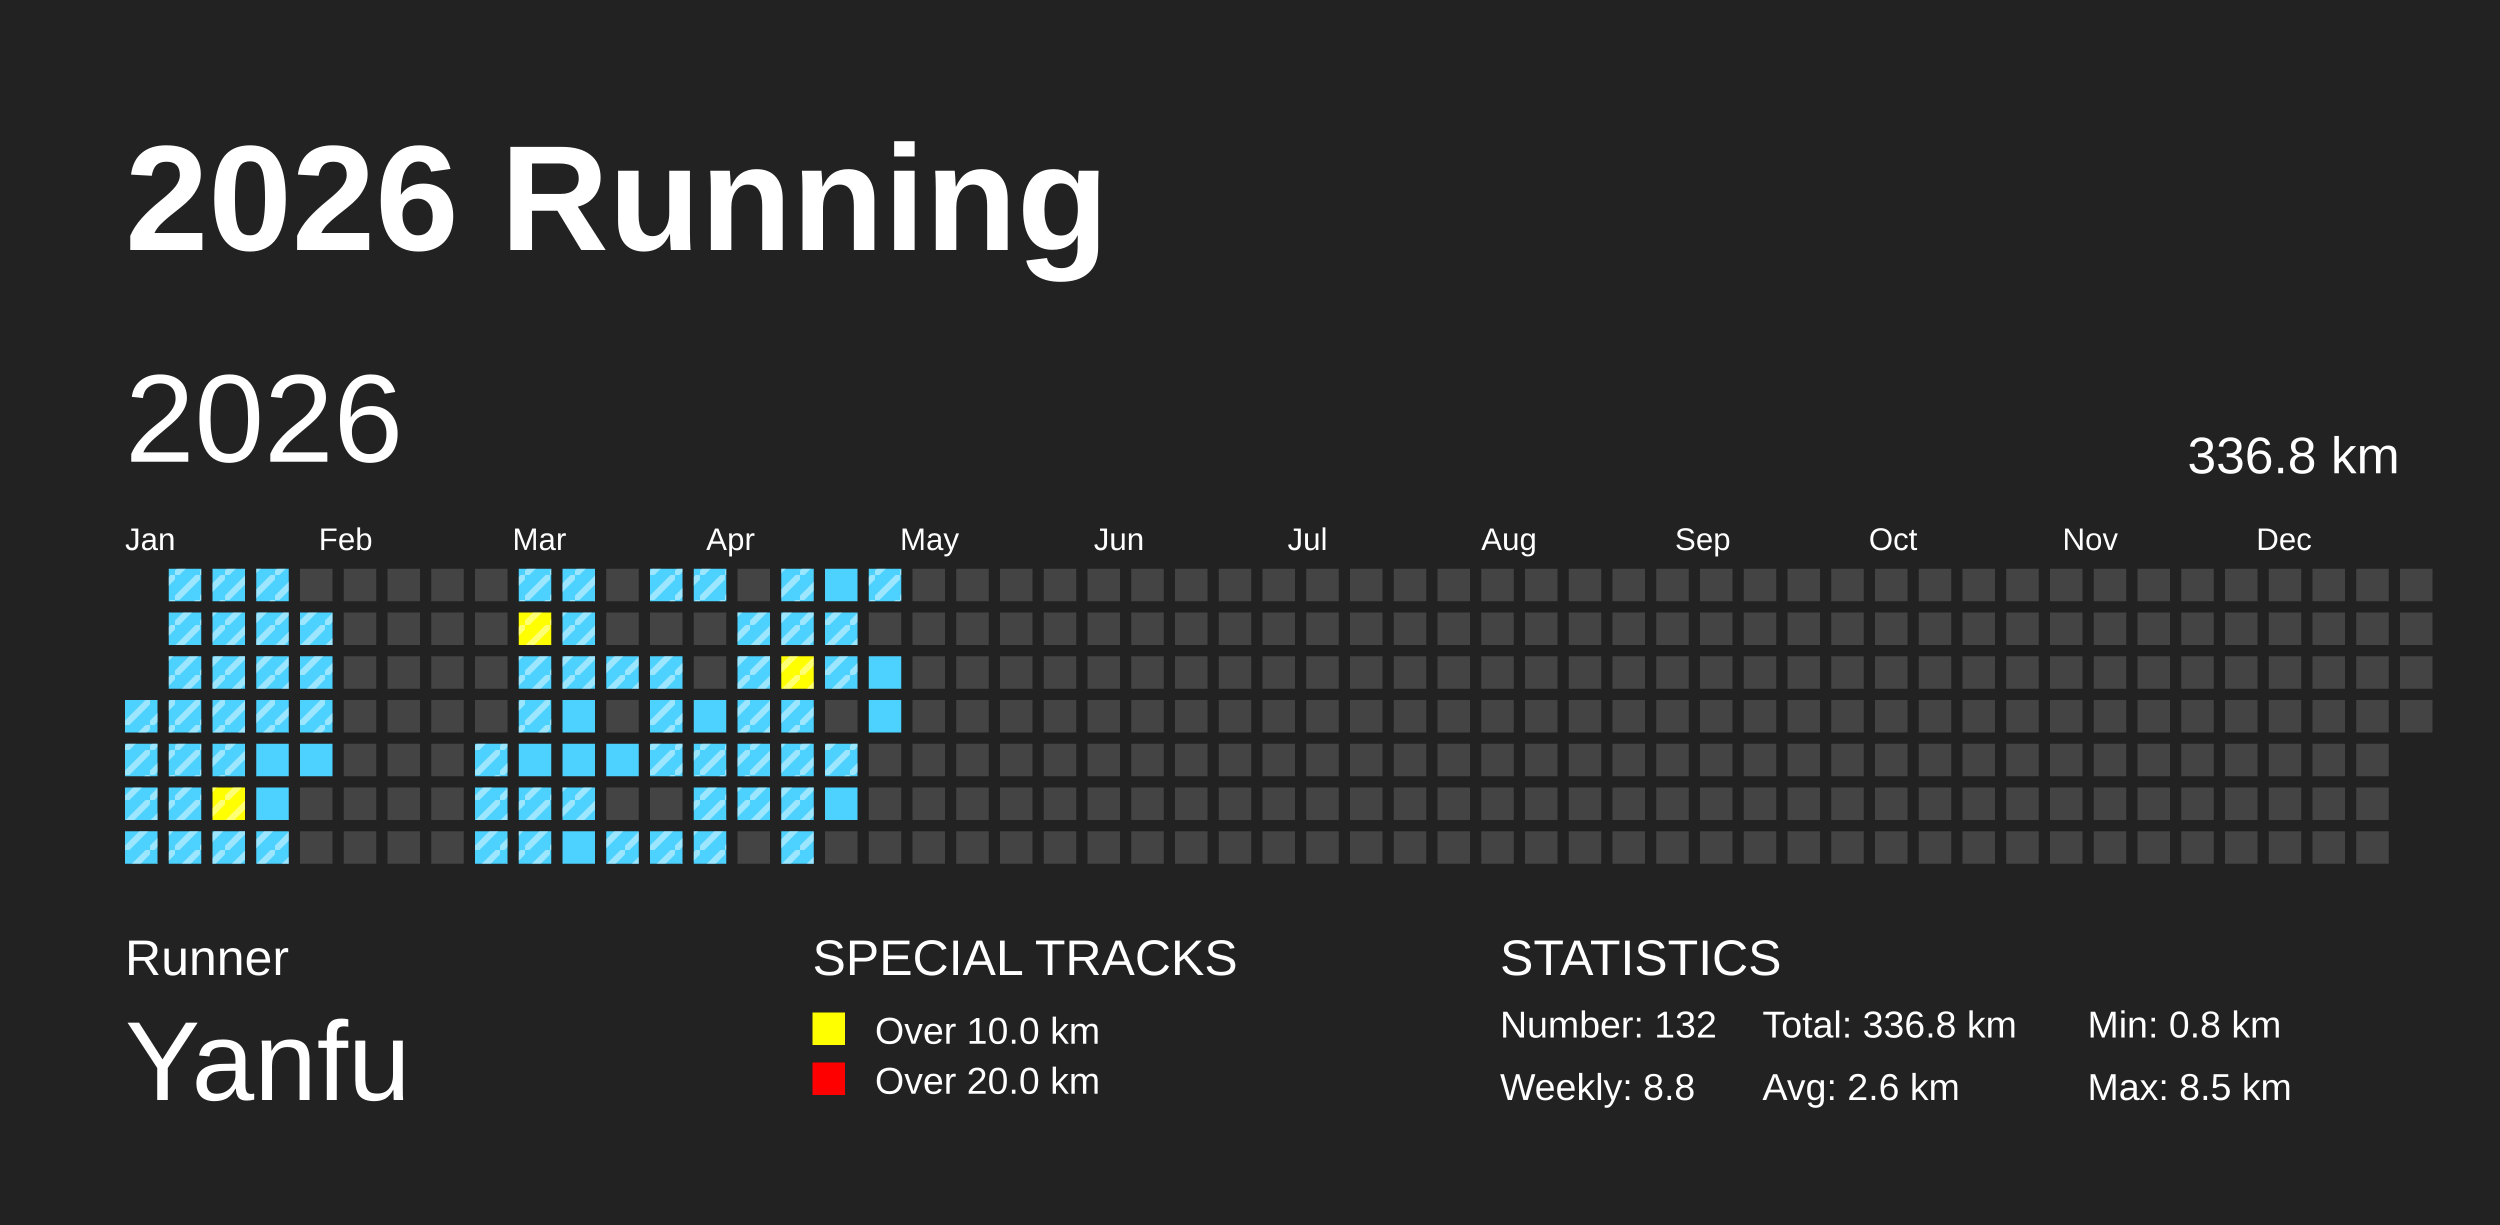
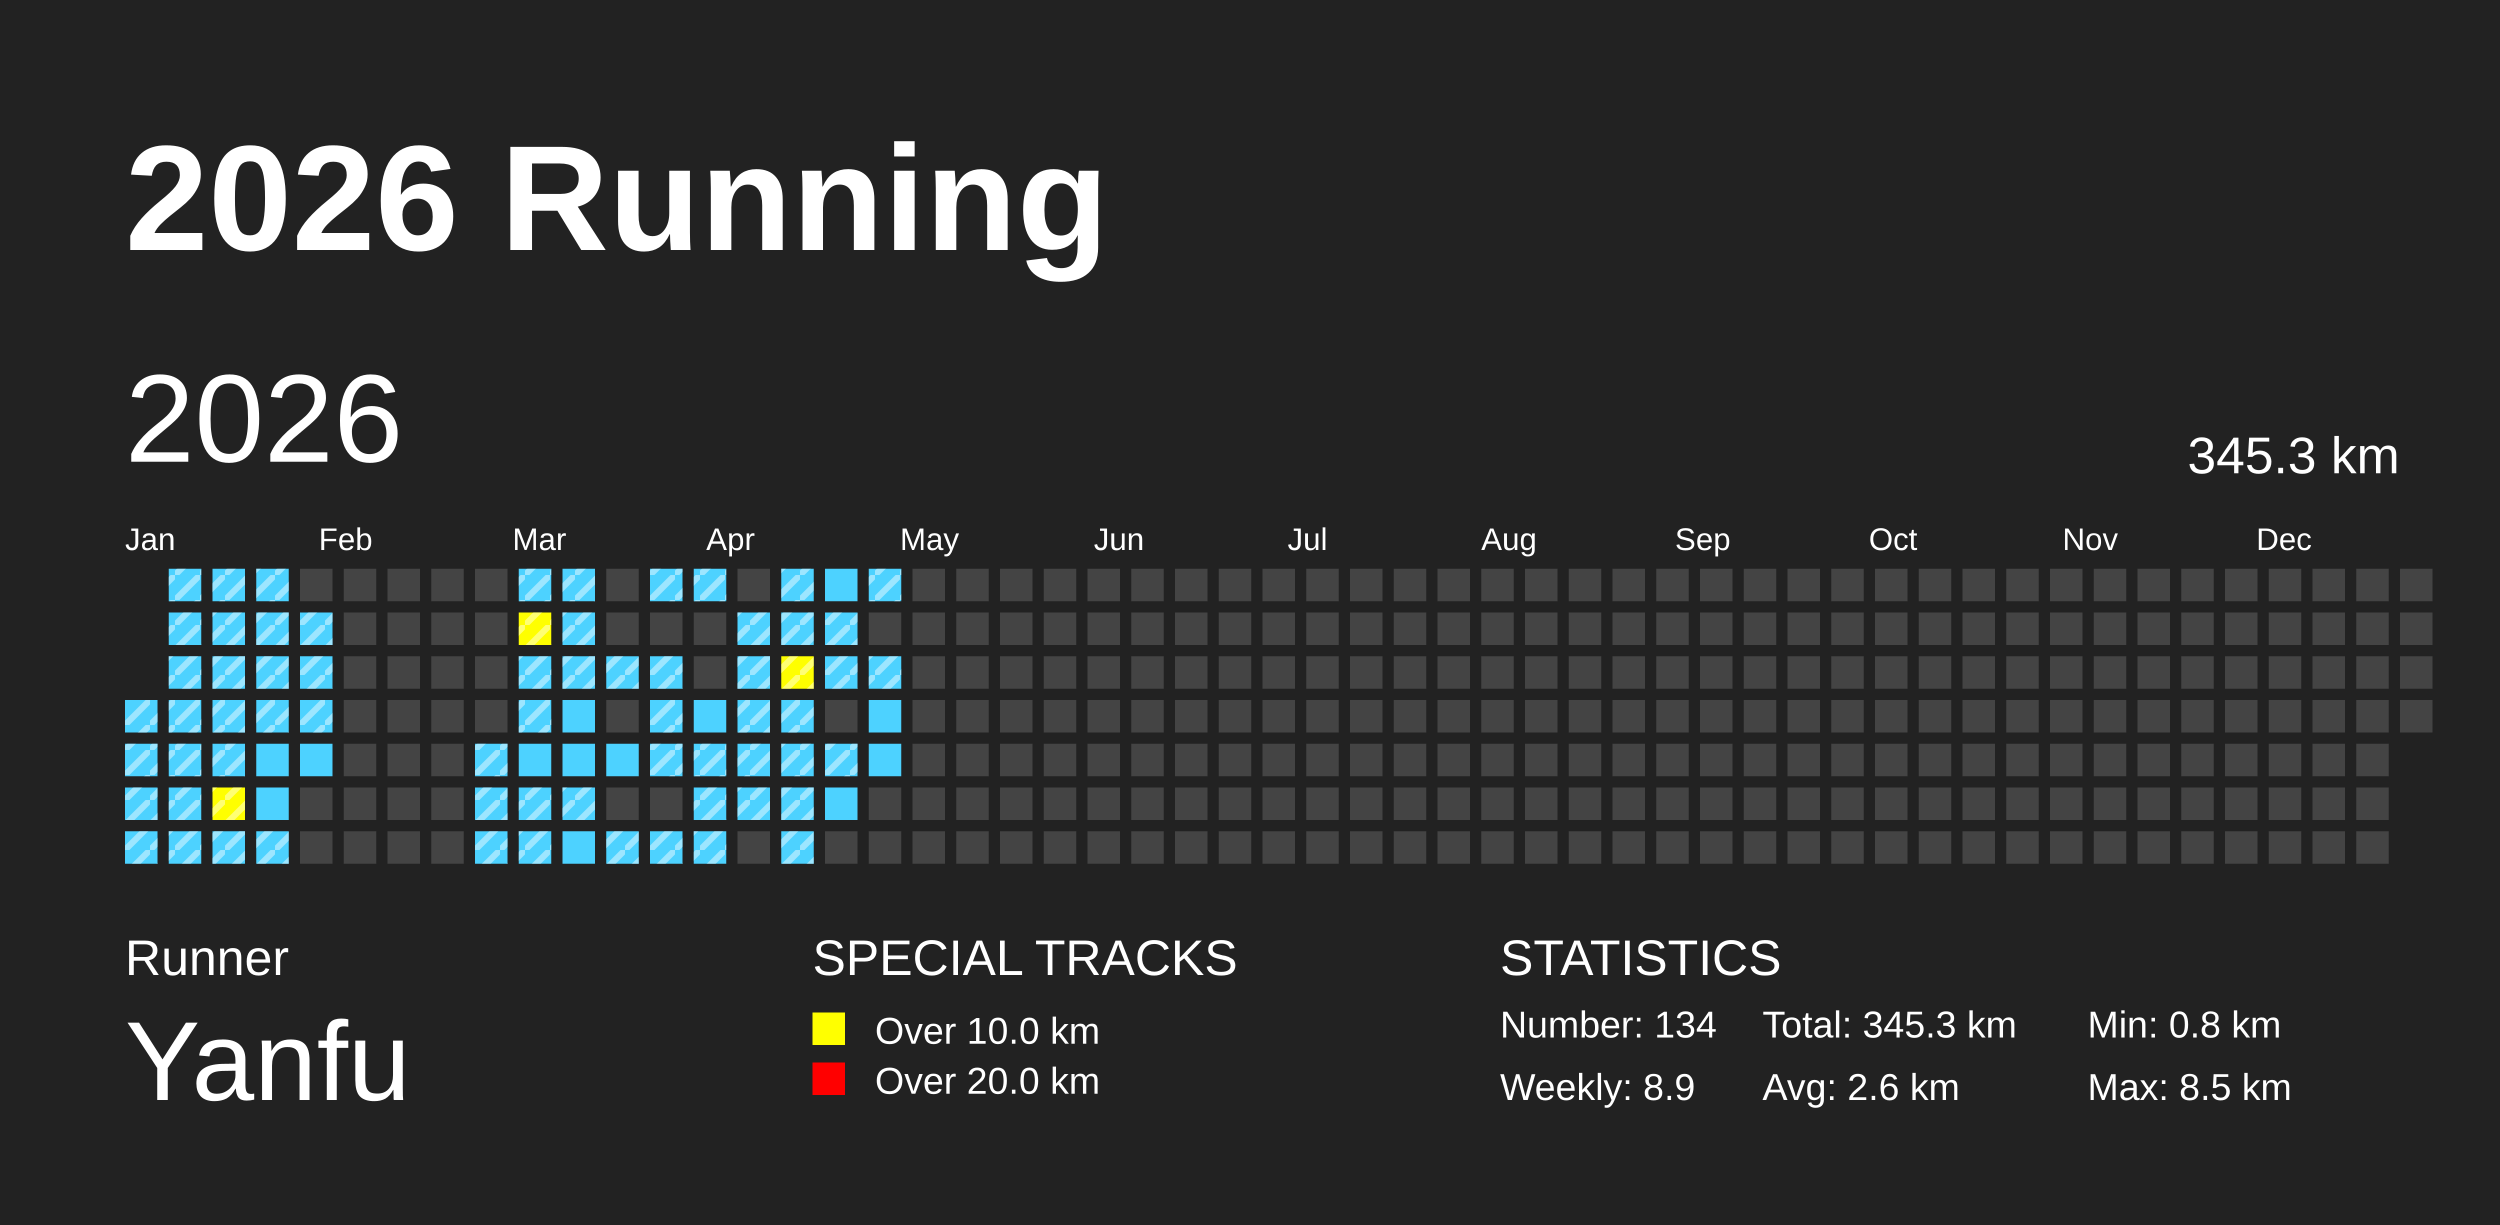
<svg xmlns="http://www.w3.org/2000/svg" baseProfile="full" height="98mm" version="1.1" viewBox="0,0,200,98" width="200mm">
  <defs>
    <pattern height="2" id="indoor-stripe" patternUnits="userSpaceOnUse" width="2">
      <line stroke="white" stroke-opacity="0.45" stroke-width="0.5" x1="0" x2="2" y1="2" y2="0" />
    </pattern>
  </defs>
  <rect fill="#222222" height="98" width="200" x="0" y="0" />
  <text fill="#FFFFFF" style="font-size:12px; font-family:Arial; font-weight:bold;" x="10" y="20">2026 Running</text>
  <text fill="#FFFFFF" style="font-size:4px; font-family:Arial" x="10" y="78">Runner</text>
  <text fill="#FFFFFF" style="font-size:9px; font-family:Arial" x="10" y="88">Yanfu</text>
  <text fill="#FFFFFF" style="font-size:4px; font-family:Arial" x="65" y="78">SPECIAL TRACKS</text>
  <rect fill="yellow" height="2.6" width="2.6" x="65" y="81" />
  <text fill="#FFFFFF" style="font-size:3px; font-family:Arial" x="70" y="83.5">Over 10.0 km</text>
  <rect fill="red" height="2.6" width="2.6" x="65" y="85" />
  <text fill="#FFFFFF" style="font-size:3px; font-family:Arial" x="70" y="87.5">Over 20.0 km</text>
  <text fill="#FFFFFF" style="font-size:4px; font-family:Arial" x="120" y="78">STATISTICS</text>
-   <text fill="#FFFFFF" style="font-size:3px; font-family:Arial" x="120" y="83">Number: 132</text>
-   <text fill="#FFFFFF" style="font-size:3px; font-family:Arial" x="120" y="88">Weekly: 8.8</text>
-   <text fill="#FFFFFF" style="font-size:3px; font-family:Arial" x="141" y="83">Total: 336.8 km</text>
+   <text fill="#FFFFFF" style="font-size:3px; font-family:Arial" x="120" y="83">Number: 134</text>
+   <text fill="#FFFFFF" style="font-size:3px; font-family:Arial" x="120" y="88">Weekly: 8.9</text>
+   <text fill="#FFFFFF" style="font-size:3px; font-family:Arial" x="141" y="83">Total: 345.3 km</text>
  <text fill="#FFFFFF" style="font-size:3px; font-family:Arial" x="141" y="88">Avg: 2.6 km</text>
  <text fill="#FFFFFF" style="font-size:3px; font-family:Arial" x="167" y="83">Min: 0.8 km</text>
  <text fill="#FFFFFF" style="font-size:3px; font-family:Arial" x="167" y="88">Max: 8.5 km</text>
  <text dominant-baseline="hanging" fill="#FFFFFF" style="font-size:10.0px; font-family:Arial;" x="10" y="30">2026</text>
-   <text dominant-baseline="hanging" fill="#FFFFFF" style="font-size:4.125px; font-family:Arial;" x="175" y="35">336.8 km</text>
+   <text dominant-baseline="hanging" fill="#FFFFFF" style="font-size:4.125px; font-family:Arial;" x="175" y="35">345.3 km</text>
  <text fill="#FFFFFF" style="font-size:2.5px; font-family:Arial" x="10.0" y="44">Jan</text>
  <text fill="#FFFFFF" style="font-size:2.5px; font-family:Arial" x="25.5" y="44">Feb</text>
  <text fill="#FFFFFF" style="font-size:2.5px; font-family:Arial" x="41.0" y="44">Mar</text>
  <text fill="#FFFFFF" style="font-size:2.5px; font-family:Arial" x="56.5" y="44">Apr</text>
  <text fill="#FFFFFF" style="font-size:2.5px; font-family:Arial" x="72.0" y="44">May</text>
  <text fill="#FFFFFF" style="font-size:2.5px; font-family:Arial" x="87.5" y="44">Jun</text>
  <text fill="#FFFFFF" style="font-size:2.5px; font-family:Arial" x="103.0" y="44">Jul</text>
  <text fill="#FFFFFF" style="font-size:2.5px; font-family:Arial" x="118.5" y="44">Aug</text>
  <text fill="#FFFFFF" style="font-size:2.5px; font-family:Arial" x="134.0" y="44">Sep</text>
  <text fill="#FFFFFF" style="font-size:2.5px; font-family:Arial" x="149.5" y="44">Oct</text>
  <text fill="#FFFFFF" style="font-size:2.5px; font-family:Arial" x="165.0" y="44">Nov</text>
  <text fill="#FFFFFF" style="font-size:2.5px; font-family:Arial" x="180.5" y="44">Dec</text>
  <rect fill="#4DD2FF" height="2.6" width="2.6" x="10.0" y="56.0" />
  <rect fill="url(#indoor-stripe)" height="2.6" width="2.6" x="10.0" y="56.0" />
  <rect fill="#4DD2FF" height="2.6" width="2.6" x="10.0" y="59.5" />
  <rect fill="url(#indoor-stripe)" height="2.6" width="2.6" x="10.0" y="59.5" />
  <rect fill="#4DD2FF" height="2.6" width="2.6" x="10.0" y="63.0" />
  <rect fill="url(#indoor-stripe)" height="2.6" width="2.6" x="10.0" y="63.0" />
  <rect fill="#4DD2FF" height="2.6" width="2.6" x="10.0" y="66.5" />
  <rect fill="url(#indoor-stripe)" height="2.6" width="2.6" x="10.0" y="66.5" />
  <rect fill="#4DD2FF" height="2.6" width="2.6" x="13.5" y="45.5" />
  <rect fill="url(#indoor-stripe)" height="2.6" width="2.6" x="13.5" y="45.5" />
  <rect fill="#4DD2FF" height="2.6" width="2.6" x="13.5" y="49.0" />
  <rect fill="url(#indoor-stripe)" height="2.6" width="2.6" x="13.5" y="49.0" />
  <rect fill="#4DD2FF" height="2.6" width="2.6" x="13.5" y="52.5" />
  <rect fill="url(#indoor-stripe)" height="2.6" width="2.6" x="13.5" y="52.5" />
  <rect fill="#4DD2FF" height="2.6" width="2.6" x="13.5" y="56.0" />
  <rect fill="url(#indoor-stripe)" height="2.6" width="2.6" x="13.5" y="56.0" />
  <rect fill="#4DD2FF" height="2.6" width="2.6" x="13.5" y="59.5" />
  <rect fill="url(#indoor-stripe)" height="2.6" width="2.6" x="13.5" y="59.5" />
  <rect fill="#4DD2FF" height="2.6" width="2.6" x="13.5" y="63.0" />
  <rect fill="url(#indoor-stripe)" height="2.6" width="2.6" x="13.5" y="63.0" />
  <rect fill="#4DD2FF" height="2.6" width="2.6" x="13.5" y="66.5" />
  <rect fill="url(#indoor-stripe)" height="2.6" width="2.6" x="13.5" y="66.5" />
  <rect fill="#4DD2FF" height="2.6" width="2.6" x="17.0" y="45.5" />
  <rect fill="url(#indoor-stripe)" height="2.6" width="2.6" x="17.0" y="45.5" />
  <rect fill="#4DD2FF" height="2.6" width="2.6" x="17.0" y="49.0" />
  <rect fill="url(#indoor-stripe)" height="2.6" width="2.6" x="17.0" y="49.0" />
  <rect fill="#4DD2FF" height="2.6" width="2.6" x="17.0" y="52.5" />
  <rect fill="url(#indoor-stripe)" height="2.6" width="2.6" x="17.0" y="52.5" />
  <rect fill="#4DD2FF" height="2.6" width="2.6" x="17.0" y="56.0" />
  <rect fill="url(#indoor-stripe)" height="2.6" width="2.6" x="17.0" y="56.0" />
  <rect fill="#4DD2FF" height="2.6" width="2.6" x="17.0" y="59.5" />
  <rect fill="url(#indoor-stripe)" height="2.6" width="2.6" x="17.0" y="59.5" />
  <rect fill="yellow" height="2.6" width="2.6" x="17.0" y="63.0" />
  <rect fill="url(#indoor-stripe)" height="2.6" width="2.6" x="17.0" y="63.0" />
  <rect fill="#4DD2FF" height="2.6" width="2.6" x="17.0" y="66.5" />
  <rect fill="url(#indoor-stripe)" height="2.6" width="2.6" x="17.0" y="66.5" />
  <rect fill="#4DD2FF" height="2.6" width="2.6" x="20.5" y="45.5" />
  <rect fill="url(#indoor-stripe)" height="2.6" width="2.6" x="20.5" y="45.5" />
  <rect fill="#4DD2FF" height="2.6" width="2.6" x="20.5" y="49.0" />
  <rect fill="url(#indoor-stripe)" height="2.6" width="2.6" x="20.5" y="49.0" />
  <rect fill="#4DD2FF" height="2.6" width="2.6" x="20.5" y="52.5" />
  <rect fill="url(#indoor-stripe)" height="2.6" width="2.6" x="20.5" y="52.5" />
  <rect fill="#4DD2FF" height="2.6" width="2.6" x="20.5" y="56.0" />
  <rect fill="url(#indoor-stripe)" height="2.6" width="2.6" x="20.5" y="56.0" />
  <rect fill="#4DD2FF" height="2.6" width="2.6" x="20.5" y="59.5" />
  <rect fill="#4DD2FF" height="2.6" width="2.6" x="20.5" y="63.0" />
  <rect fill="#4DD2FF" height="2.6" width="2.6" x="20.5" y="66.5" />
  <rect fill="url(#indoor-stripe)" height="2.6" width="2.6" x="20.5" y="66.5" />
  <rect fill="#444444" height="2.6" width="2.6" x="24.0" y="45.5" />
  <rect fill="#4DD2FF" height="2.6" width="2.6" x="24.0" y="49.0" />
  <rect fill="url(#indoor-stripe)" height="2.6" width="2.6" x="24.0" y="49.0" />
  <rect fill="#4DD2FF" height="2.6" width="2.6" x="24.0" y="52.5" />
  <rect fill="url(#indoor-stripe)" height="2.6" width="2.6" x="24.0" y="52.5" />
  <rect fill="#4DD2FF" height="2.6" width="2.6" x="24.0" y="56.0" />
  <rect fill="url(#indoor-stripe)" height="2.6" width="2.6" x="24.0" y="56.0" />
  <rect fill="#4DD2FF" height="2.6" width="2.6" x="24.0" y="59.5" />
  <rect fill="#444444" height="2.6" width="2.6" x="24.0" y="63.0" />
  <rect fill="#444444" height="2.6" width="2.6" x="24.0" y="66.5" />
  <rect fill="#444444" height="2.6" width="2.6" x="27.5" y="45.5" />
  <rect fill="#444444" height="2.6" width="2.6" x="27.5" y="49.0" />
  <rect fill="#444444" height="2.6" width="2.6" x="27.5" y="52.5" />
  <rect fill="#444444" height="2.6" width="2.6" x="27.5" y="56.0" />
  <rect fill="#444444" height="2.6" width="2.6" x="27.5" y="59.5" />
  <rect fill="#444444" height="2.6" width="2.6" x="27.5" y="63.0" />
  <rect fill="#444444" height="2.6" width="2.6" x="27.5" y="66.5" />
  <rect fill="#444444" height="2.6" width="2.6" x="31.0" y="45.5" />
  <rect fill="#444444" height="2.6" width="2.6" x="31.0" y="49.0" />
  <rect fill="#444444" height="2.6" width="2.6" x="31.0" y="52.5" />
  <rect fill="#444444" height="2.6" width="2.6" x="31.0" y="56.0" />
  <rect fill="#444444" height="2.6" width="2.6" x="31.0" y="59.5" />
  <rect fill="#444444" height="2.6" width="2.6" x="31.0" y="63.0" />
  <rect fill="#444444" height="2.6" width="2.6" x="31.0" y="66.5" />
  <rect fill="#444444" height="2.6" width="2.6" x="34.5" y="45.5" />
  <rect fill="#444444" height="2.6" width="2.6" x="34.5" y="49.0" />
  <rect fill="#444444" height="2.6" width="2.6" x="34.5" y="52.5" />
  <rect fill="#444444" height="2.6" width="2.6" x="34.5" y="56.0" />
  <rect fill="#444444" height="2.6" width="2.6" x="34.5" y="59.5" />
  <rect fill="#444444" height="2.6" width="2.6" x="34.5" y="63.0" />
  <rect fill="#444444" height="2.6" width="2.6" x="34.5" y="66.5" />
  <rect fill="#444444" height="2.6" width="2.6" x="38.0" y="45.5" />
  <rect fill="#444444" height="2.6" width="2.6" x="38.0" y="49.0" />
  <rect fill="#444444" height="2.6" width="2.6" x="38.0" y="52.5" />
  <rect fill="#444444" height="2.6" width="2.6" x="38.0" y="56.0" />
  <rect fill="#4DD2FF" height="2.6" width="2.6" x="38.0" y="59.5" />
  <rect fill="url(#indoor-stripe)" height="2.6" width="2.6" x="38.0" y="59.5" />
  <rect fill="#4DD2FF" height="2.6" width="2.6" x="38.0" y="63.0" />
  <rect fill="url(#indoor-stripe)" height="2.6" width="2.6" x="38.0" y="63.0" />
  <rect fill="#4DD2FF" height="2.6" width="2.6" x="38.0" y="66.5" />
  <rect fill="url(#indoor-stripe)" height="2.6" width="2.6" x="38.0" y="66.5" />
  <rect fill="#4DD2FF" height="2.6" width="2.6" x="41.5" y="45.5" />
  <rect fill="url(#indoor-stripe)" height="2.6" width="2.6" x="41.5" y="45.5" />
  <rect fill="yellow" height="2.6" width="2.6" x="41.5" y="49.0" />
  <rect fill="url(#indoor-stripe)" height="2.6" width="2.6" x="41.5" y="49.0" />
  <rect fill="#4DD2FF" height="2.6" width="2.6" x="41.5" y="52.5" />
  <rect fill="url(#indoor-stripe)" height="2.6" width="2.6" x="41.5" y="52.5" />
  <rect fill="#4DD2FF" height="2.6" width="2.6" x="41.5" y="56.0" />
  <rect fill="url(#indoor-stripe)" height="2.6" width="2.6" x="41.5" y="56.0" />
  <rect fill="#4DD2FF" height="2.6" width="2.6" x="41.5" y="59.5" />
  <rect fill="#4DD2FF" height="2.6" width="2.6" x="41.5" y="63.0" />
  <rect fill="url(#indoor-stripe)" height="2.6" width="2.6" x="41.5" y="63.0" />
  <rect fill="#4DD2FF" height="2.6" width="2.6" x="41.5" y="66.5" />
  <rect fill="url(#indoor-stripe)" height="2.6" width="2.6" x="41.5" y="66.5" />
  <rect fill="#4DD2FF" height="2.6" width="2.6" x="45.0" y="45.5" />
  <rect fill="url(#indoor-stripe)" height="2.6" width="2.6" x="45.0" y="45.5" />
  <rect fill="#4DD2FF" height="2.6" width="2.6" x="45.0" y="49.0" />
  <rect fill="url(#indoor-stripe)" height="2.6" width="2.6" x="45.0" y="49.0" />
  <rect fill="#4DD2FF" height="2.6" width="2.6" x="45.0" y="52.5" />
  <rect fill="url(#indoor-stripe)" height="2.6" width="2.6" x="45.0" y="52.5" />
  <rect fill="#4DD2FF" height="2.6" width="2.6" x="45.0" y="56.0" />
  <rect fill="#4DD2FF" height="2.6" width="2.6" x="45.0" y="59.5" />
  <rect fill="#4DD2FF" height="2.6" width="2.6" x="45.0" y="63.0" />
  <rect fill="url(#indoor-stripe)" height="2.6" width="2.6" x="45.0" y="63.0" />
  <rect fill="#4DD2FF" height="2.6" width="2.6" x="45.0" y="66.5" />
  <rect fill="#444444" height="2.6" width="2.6" x="48.5" y="45.5" />
  <rect fill="#444444" height="2.6" width="2.6" x="48.5" y="49.0" />
  <rect fill="#4DD2FF" height="2.6" width="2.6" x="48.5" y="52.5" />
  <rect fill="url(#indoor-stripe)" height="2.6" width="2.6" x="48.5" y="52.5" />
  <rect fill="#444444" height="2.6" width="2.6" x="48.5" y="56.0" />
  <rect fill="#4DD2FF" height="2.6" width="2.6" x="48.5" y="59.5" />
  <rect fill="#444444" height="2.6" width="2.6" x="48.5" y="63.0" />
  <rect fill="#4DD2FF" height="2.6" width="2.6" x="48.5" y="66.5" />
  <rect fill="url(#indoor-stripe)" height="2.6" width="2.6" x="48.5" y="66.5" />
  <rect fill="#4DD2FF" height="2.6" width="2.6" x="52.0" y="45.5" />
  <rect fill="url(#indoor-stripe)" height="2.6" width="2.6" x="52.0" y="45.5" />
  <rect fill="#444444" height="2.6" width="2.6" x="52.0" y="49.0" />
  <rect fill="#4DD2FF" height="2.6" width="2.6" x="52.0" y="52.5" />
  <rect fill="url(#indoor-stripe)" height="2.6" width="2.6" x="52.0" y="52.5" />
  <rect fill="#4DD2FF" height="2.6" width="2.6" x="52.0" y="56.0" />
  <rect fill="url(#indoor-stripe)" height="2.6" width="2.6" x="52.0" y="56.0" />
  <rect fill="#4DD2FF" height="2.6" width="2.6" x="52.0" y="59.5" />
  <rect fill="url(#indoor-stripe)" height="2.6" width="2.6" x="52.0" y="59.5" />
  <rect fill="#444444" height="2.6" width="2.6" x="52.0" y="63.0" />
  <rect fill="#4DD2FF" height="2.6" width="2.6" x="52.0" y="66.5" />
  <rect fill="url(#indoor-stripe)" height="2.6" width="2.6" x="52.0" y="66.5" />
  <rect fill="#4DD2FF" height="2.6" width="2.6" x="55.5" y="45.5" />
  <rect fill="url(#indoor-stripe)" height="2.6" width="2.6" x="55.5" y="45.5" />
  <rect fill="#444444" height="2.6" width="2.6" x="55.5" y="49.0" />
  <rect fill="#444444" height="2.6" width="2.6" x="55.5" y="52.5" />
  <rect fill="#4DD2FF" height="2.6" width="2.6" x="55.5" y="56.0" />
  <rect fill="#4DD2FF" height="2.6" width="2.6" x="55.5" y="59.5" />
  <rect fill="url(#indoor-stripe)" height="2.6" width="2.6" x="55.5" y="59.5" />
  <rect fill="#4DD2FF" height="2.6" width="2.6" x="55.5" y="63.0" />
  <rect fill="url(#indoor-stripe)" height="2.6" width="2.6" x="55.5" y="63.0" />
  <rect fill="#4DD2FF" height="2.6" width="2.6" x="55.5" y="66.5" />
  <rect fill="url(#indoor-stripe)" height="2.6" width="2.6" x="55.5" y="66.5" />
  <rect fill="#444444" height="2.6" width="2.6" x="59.0" y="45.5" />
  <rect fill="#4DD2FF" height="2.6" width="2.6" x="59.0" y="49.0" />
  <rect fill="url(#indoor-stripe)" height="2.6" width="2.6" x="59.0" y="49.0" />
  <rect fill="#4DD2FF" height="2.6" width="2.6" x="59.0" y="52.5" />
  <rect fill="url(#indoor-stripe)" height="2.6" width="2.6" x="59.0" y="52.5" />
  <rect fill="#4DD2FF" height="2.6" width="2.6" x="59.0" y="56.0" />
  <rect fill="url(#indoor-stripe)" height="2.6" width="2.6" x="59.0" y="56.0" />
  <rect fill="#4DD2FF" height="2.6" width="2.6" x="59.0" y="59.5" />
  <rect fill="url(#indoor-stripe)" height="2.6" width="2.6" x="59.0" y="59.5" />
  <rect fill="#4DD2FF" height="2.6" width="2.6" x="59.0" y="63.0" />
  <rect fill="url(#indoor-stripe)" height="2.6" width="2.6" x="59.0" y="63.0" />
  <rect fill="#444444" height="2.6" width="2.6" x="59.0" y="66.5" />
  <rect fill="#4DD2FF" height="2.6" width="2.6" x="62.5" y="45.5" />
  <rect fill="url(#indoor-stripe)" height="2.6" width="2.6" x="62.5" y="45.5" />
  <rect fill="#4DD2FF" height="2.6" width="2.6" x="62.5" y="49.0" />
  <rect fill="url(#indoor-stripe)" height="2.6" width="2.6" x="62.5" y="49.0" />
  <rect fill="yellow" height="2.6" width="2.6" x="62.5" y="52.5" />
  <rect fill="url(#indoor-stripe)" height="2.6" width="2.6" x="62.5" y="52.5" />
  <rect fill="#4DD2FF" height="2.6" width="2.6" x="62.5" y="56.0" />
  <rect fill="url(#indoor-stripe)" height="2.6" width="2.6" x="62.5" y="56.0" />
  <rect fill="#4DD2FF" height="2.6" width="2.6" x="62.5" y="59.5" />
  <rect fill="url(#indoor-stripe)" height="2.6" width="2.6" x="62.5" y="59.5" />
  <rect fill="#4DD2FF" height="2.6" width="2.6" x="62.5" y="63.0" />
  <rect fill="url(#indoor-stripe)" height="2.6" width="2.6" x="62.5" y="63.0" />
  <rect fill="#4DD2FF" height="2.6" width="2.6" x="62.5" y="66.5" />
  <rect fill="url(#indoor-stripe)" height="2.6" width="2.6" x="62.5" y="66.5" />
  <rect fill="#4DD2FF" height="2.6" width="2.6" x="66.0" y="45.5" />
  <rect fill="#4DD2FF" height="2.6" width="2.6" x="66.0" y="49.0" />
  <rect fill="url(#indoor-stripe)" height="2.6" width="2.6" x="66.0" y="49.0" />
  <rect fill="#4DD2FF" height="2.6" width="2.6" x="66.0" y="52.5" />
  <rect fill="url(#indoor-stripe)" height="2.6" width="2.6" x="66.0" y="52.5" />
  <rect fill="#444444" height="2.6" width="2.6" x="66.0" y="56.0" />
  <rect fill="#4DD2FF" height="2.6" width="2.6" x="66.0" y="59.5" />
  <rect fill="url(#indoor-stripe)" height="2.6" width="2.6" x="66.0" y="59.5" />
  <rect fill="#4DD2FF" height="2.6" width="2.6" x="66.0" y="63.0" />
  <rect fill="#444444" height="2.6" width="2.6" x="66.0" y="66.5" />
  <rect fill="#4DD2FF" height="2.6" width="2.6" x="69.5" y="45.5" />
  <rect fill="url(#indoor-stripe)" height="2.6" width="2.6" x="69.5" y="45.5" />
  <rect fill="#444444" height="2.6" width="2.6" x="69.5" y="49.0" />
  <rect fill="#4DD2FF" height="2.6" width="2.6" x="69.5" y="52.5" />
+   <rect fill="url(#indoor-stripe)" height="2.6" width="2.6" x="69.5" y="52.5" />
  <rect fill="#4DD2FF" height="2.6" width="2.6" x="69.5" y="56.0" />
-   <rect fill="#444444" height="2.6" width="2.6" x="69.5" y="59.5" />
+   <rect fill="#4DD2FF" height="2.6" width="2.6" x="69.5" y="59.5" />
  <rect fill="#444444" height="2.6" width="2.6" x="69.5" y="63.0" />
  <rect fill="#444444" height="2.6" width="2.6" x="69.5" y="66.5" />
  <rect fill="#444444" height="2.6" width="2.6" x="73.0" y="45.5" />
  <rect fill="#444444" height="2.6" width="2.6" x="73.0" y="49.0" />
  <rect fill="#444444" height="2.6" width="2.6" x="73.0" y="52.5" />
  <rect fill="#444444" height="2.6" width="2.6" x="73.0" y="56.0" />
  <rect fill="#444444" height="2.6" width="2.6" x="73.0" y="59.5" />
  <rect fill="#444444" height="2.6" width="2.6" x="73.0" y="63.0" />
  <rect fill="#444444" height="2.6" width="2.6" x="73.0" y="66.5" />
  <rect fill="#444444" height="2.6" width="2.6" x="76.5" y="45.5" />
  <rect fill="#444444" height="2.6" width="2.6" x="76.5" y="49.0" />
  <rect fill="#444444" height="2.6" width="2.6" x="76.5" y="52.5" />
  <rect fill="#444444" height="2.6" width="2.6" x="76.5" y="56.0" />
  <rect fill="#444444" height="2.6" width="2.6" x="76.5" y="59.5" />
  <rect fill="#444444" height="2.6" width="2.6" x="76.5" y="63.0" />
  <rect fill="#444444" height="2.6" width="2.6" x="76.5" y="66.5" />
  <rect fill="#444444" height="2.6" width="2.6" x="80.0" y="45.5" />
  <rect fill="#444444" height="2.6" width="2.6" x="80.0" y="49.0" />
  <rect fill="#444444" height="2.6" width="2.6" x="80.0" y="52.5" />
  <rect fill="#444444" height="2.6" width="2.6" x="80.0" y="56.0" />
  <rect fill="#444444" height="2.6" width="2.6" x="80.0" y="59.5" />
  <rect fill="#444444" height="2.6" width="2.6" x="80.0" y="63.0" />
  <rect fill="#444444" height="2.6" width="2.6" x="80.0" y="66.5" />
  <rect fill="#444444" height="2.6" width="2.6" x="83.5" y="45.5" />
  <rect fill="#444444" height="2.6" width="2.6" x="83.5" y="49.0" />
  <rect fill="#444444" height="2.6" width="2.6" x="83.5" y="52.5" />
  <rect fill="#444444" height="2.6" width="2.6" x="83.5" y="56.0" />
  <rect fill="#444444" height="2.6" width="2.6" x="83.5" y="59.5" />
  <rect fill="#444444" height="2.6" width="2.6" x="83.5" y="63.0" />
  <rect fill="#444444" height="2.6" width="2.6" x="83.5" y="66.5" />
  <rect fill="#444444" height="2.6" width="2.6" x="87.0" y="45.5" />
  <rect fill="#444444" height="2.6" width="2.6" x="87.0" y="49.0" />
  <rect fill="#444444" height="2.6" width="2.6" x="87.0" y="52.5" />
  <rect fill="#444444" height="2.6" width="2.6" x="87.0" y="56.0" />
  <rect fill="#444444" height="2.6" width="2.6" x="87.0" y="59.5" />
  <rect fill="#444444" height="2.6" width="2.6" x="87.0" y="63.0" />
  <rect fill="#444444" height="2.6" width="2.6" x="87.0" y="66.5" />
  <rect fill="#444444" height="2.6" width="2.6" x="90.5" y="45.5" />
  <rect fill="#444444" height="2.6" width="2.6" x="90.5" y="49.0" />
  <rect fill="#444444" height="2.6" width="2.6" x="90.5" y="52.5" />
  <rect fill="#444444" height="2.6" width="2.6" x="90.5" y="56.0" />
  <rect fill="#444444" height="2.6" width="2.6" x="90.5" y="59.5" />
  <rect fill="#444444" height="2.6" width="2.6" x="90.5" y="63.0" />
  <rect fill="#444444" height="2.6" width="2.6" x="90.5" y="66.5" />
  <rect fill="#444444" height="2.6" width="2.6" x="94.0" y="45.5" />
  <rect fill="#444444" height="2.6" width="2.6" x="94.0" y="49.0" />
  <rect fill="#444444" height="2.6" width="2.6" x="94.0" y="52.5" />
  <rect fill="#444444" height="2.6" width="2.6" x="94.0" y="56.0" />
  <rect fill="#444444" height="2.6" width="2.6" x="94.0" y="59.5" />
  <rect fill="#444444" height="2.6" width="2.6" x="94.0" y="63.0" />
  <rect fill="#444444" height="2.6" width="2.6" x="94.0" y="66.5" />
  <rect fill="#444444" height="2.6" width="2.6" x="97.5" y="45.5" />
  <rect fill="#444444" height="2.6" width="2.6" x="97.5" y="49.0" />
  <rect fill="#444444" height="2.6" width="2.6" x="97.5" y="52.5" />
  <rect fill="#444444" height="2.6" width="2.6" x="97.5" y="56.0" />
  <rect fill="#444444" height="2.6" width="2.6" x="97.5" y="59.5" />
  <rect fill="#444444" height="2.6" width="2.6" x="97.5" y="63.0" />
  <rect fill="#444444" height="2.6" width="2.6" x="97.5" y="66.5" />
  <rect fill="#444444" height="2.6" width="2.6" x="101.0" y="45.5" />
  <rect fill="#444444" height="2.6" width="2.6" x="101.0" y="49.0" />
  <rect fill="#444444" height="2.6" width="2.6" x="101.0" y="52.5" />
  <rect fill="#444444" height="2.6" width="2.6" x="101.0" y="56.0" />
  <rect fill="#444444" height="2.6" width="2.6" x="101.0" y="59.5" />
  <rect fill="#444444" height="2.6" width="2.6" x="101.0" y="63.0" />
  <rect fill="#444444" height="2.6" width="2.6" x="101.0" y="66.5" />
  <rect fill="#444444" height="2.6" width="2.6" x="104.5" y="45.5" />
  <rect fill="#444444" height="2.6" width="2.6" x="104.5" y="49.0" />
  <rect fill="#444444" height="2.6" width="2.6" x="104.5" y="52.5" />
  <rect fill="#444444" height="2.6" width="2.6" x="104.5" y="56.0" />
  <rect fill="#444444" height="2.6" width="2.6" x="104.5" y="59.5" />
  <rect fill="#444444" height="2.6" width="2.6" x="104.5" y="63.0" />
  <rect fill="#444444" height="2.6" width="2.6" x="104.5" y="66.5" />
  <rect fill="#444444" height="2.6" width="2.6" x="108.0" y="45.5" />
  <rect fill="#444444" height="2.6" width="2.6" x="108.0" y="49.0" />
  <rect fill="#444444" height="2.6" width="2.6" x="108.0" y="52.5" />
  <rect fill="#444444" height="2.6" width="2.6" x="108.0" y="56.0" />
  <rect fill="#444444" height="2.6" width="2.6" x="108.0" y="59.5" />
  <rect fill="#444444" height="2.6" width="2.6" x="108.0" y="63.0" />
  <rect fill="#444444" height="2.6" width="2.6" x="108.0" y="66.5" />
  <rect fill="#444444" height="2.6" width="2.6" x="111.5" y="45.5" />
  <rect fill="#444444" height="2.6" width="2.6" x="111.5" y="49.0" />
  <rect fill="#444444" height="2.6" width="2.6" x="111.5" y="52.5" />
  <rect fill="#444444" height="2.6" width="2.6" x="111.5" y="56.0" />
  <rect fill="#444444" height="2.6" width="2.6" x="111.5" y="59.5" />
  <rect fill="#444444" height="2.6" width="2.6" x="111.5" y="63.0" />
  <rect fill="#444444" height="2.6" width="2.6" x="111.5" y="66.5" />
  <rect fill="#444444" height="2.6" width="2.6" x="115.0" y="45.5" />
  <rect fill="#444444" height="2.6" width="2.6" x="115.0" y="49.0" />
  <rect fill="#444444" height="2.6" width="2.6" x="115.0" y="52.5" />
  <rect fill="#444444" height="2.6" width="2.6" x="115.0" y="56.0" />
  <rect fill="#444444" height="2.6" width="2.6" x="115.0" y="59.5" />
  <rect fill="#444444" height="2.6" width="2.6" x="115.0" y="63.0" />
  <rect fill="#444444" height="2.6" width="2.6" x="115.0" y="66.5" />
  <rect fill="#444444" height="2.6" width="2.6" x="118.5" y="45.5" />
  <rect fill="#444444" height="2.6" width="2.6" x="118.5" y="49.0" />
  <rect fill="#444444" height="2.6" width="2.6" x="118.5" y="52.5" />
  <rect fill="#444444" height="2.6" width="2.6" x="118.5" y="56.0" />
  <rect fill="#444444" height="2.6" width="2.6" x="118.5" y="59.5" />
  <rect fill="#444444" height="2.6" width="2.6" x="118.5" y="63.0" />
  <rect fill="#444444" height="2.6" width="2.6" x="118.5" y="66.5" />
  <rect fill="#444444" height="2.6" width="2.6" x="122.0" y="45.5" />
  <rect fill="#444444" height="2.6" width="2.6" x="122.0" y="49.0" />
  <rect fill="#444444" height="2.6" width="2.6" x="122.0" y="52.5" />
  <rect fill="#444444" height="2.6" width="2.6" x="122.0" y="56.0" />
  <rect fill="#444444" height="2.6" width="2.6" x="122.0" y="59.5" />
  <rect fill="#444444" height="2.6" width="2.6" x="122.0" y="63.0" />
  <rect fill="#444444" height="2.6" width="2.6" x="122.0" y="66.5" />
  <rect fill="#444444" height="2.6" width="2.6" x="125.5" y="45.5" />
  <rect fill="#444444" height="2.6" width="2.6" x="125.5" y="49.0" />
  <rect fill="#444444" height="2.6" width="2.6" x="125.5" y="52.5" />
  <rect fill="#444444" height="2.6" width="2.6" x="125.5" y="56.0" />
  <rect fill="#444444" height="2.6" width="2.6" x="125.5" y="59.5" />
  <rect fill="#444444" height="2.6" width="2.6" x="125.5" y="63.0" />
  <rect fill="#444444" height="2.6" width="2.6" x="125.5" y="66.5" />
  <rect fill="#444444" height="2.6" width="2.6" x="129.0" y="45.5" />
  <rect fill="#444444" height="2.6" width="2.6" x="129.0" y="49.0" />
  <rect fill="#444444" height="2.6" width="2.6" x="129.0" y="52.5" />
  <rect fill="#444444" height="2.6" width="2.6" x="129.0" y="56.0" />
  <rect fill="#444444" height="2.6" width="2.6" x="129.0" y="59.5" />
  <rect fill="#444444" height="2.6" width="2.6" x="129.0" y="63.0" />
  <rect fill="#444444" height="2.6" width="2.6" x="129.0" y="66.5" />
  <rect fill="#444444" height="2.6" width="2.6" x="132.5" y="45.5" />
  <rect fill="#444444" height="2.6" width="2.6" x="132.5" y="49.0" />
  <rect fill="#444444" height="2.6" width="2.6" x="132.5" y="52.5" />
  <rect fill="#444444" height="2.6" width="2.6" x="132.5" y="56.0" />
  <rect fill="#444444" height="2.6" width="2.6" x="132.5" y="59.5" />
  <rect fill="#444444" height="2.6" width="2.6" x="132.5" y="63.0" />
  <rect fill="#444444" height="2.6" width="2.6" x="132.5" y="66.5" />
  <rect fill="#444444" height="2.6" width="2.6" x="136.0" y="45.5" />
  <rect fill="#444444" height="2.6" width="2.6" x="136.0" y="49.0" />
  <rect fill="#444444" height="2.6" width="2.6" x="136.0" y="52.5" />
  <rect fill="#444444" height="2.6" width="2.6" x="136.0" y="56.0" />
  <rect fill="#444444" height="2.6" width="2.6" x="136.0" y="59.5" />
  <rect fill="#444444" height="2.6" width="2.6" x="136.0" y="63.0" />
  <rect fill="#444444" height="2.6" width="2.6" x="136.0" y="66.5" />
  <rect fill="#444444" height="2.6" width="2.6" x="139.5" y="45.5" />
  <rect fill="#444444" height="2.6" width="2.6" x="139.5" y="49.0" />
  <rect fill="#444444" height="2.6" width="2.6" x="139.5" y="52.5" />
  <rect fill="#444444" height="2.6" width="2.6" x="139.5" y="56.0" />
  <rect fill="#444444" height="2.6" width="2.6" x="139.5" y="59.5" />
  <rect fill="#444444" height="2.6" width="2.6" x="139.5" y="63.0" />
  <rect fill="#444444" height="2.6" width="2.6" x="139.5" y="66.5" />
  <rect fill="#444444" height="2.6" width="2.6" x="143.0" y="45.5" />
  <rect fill="#444444" height="2.6" width="2.6" x="143.0" y="49.0" />
  <rect fill="#444444" height="2.6" width="2.6" x="143.0" y="52.5" />
  <rect fill="#444444" height="2.6" width="2.6" x="143.0" y="56.0" />
  <rect fill="#444444" height="2.6" width="2.6" x="143.0" y="59.5" />
  <rect fill="#444444" height="2.6" width="2.6" x="143.0" y="63.0" />
  <rect fill="#444444" height="2.6" width="2.6" x="143.0" y="66.5" />
  <rect fill="#444444" height="2.6" width="2.6" x="146.5" y="45.5" />
  <rect fill="#444444" height="2.6" width="2.6" x="146.5" y="49.0" />
  <rect fill="#444444" height="2.6" width="2.6" x="146.5" y="52.5" />
  <rect fill="#444444" height="2.6" width="2.6" x="146.5" y="56.0" />
  <rect fill="#444444" height="2.6" width="2.6" x="146.5" y="59.5" />
  <rect fill="#444444" height="2.6" width="2.6" x="146.5" y="63.0" />
  <rect fill="#444444" height="2.6" width="2.6" x="146.5" y="66.5" />
  <rect fill="#444444" height="2.6" width="2.6" x="150.0" y="45.5" />
  <rect fill="#444444" height="2.6" width="2.6" x="150.0" y="49.0" />
  <rect fill="#444444" height="2.6" width="2.6" x="150.0" y="52.5" />
  <rect fill="#444444" height="2.6" width="2.6" x="150.0" y="56.0" />
  <rect fill="#444444" height="2.6" width="2.6" x="150.0" y="59.5" />
  <rect fill="#444444" height="2.6" width="2.6" x="150.0" y="63.0" />
  <rect fill="#444444" height="2.6" width="2.6" x="150.0" y="66.5" />
  <rect fill="#444444" height="2.6" width="2.6" x="153.5" y="45.5" />
  <rect fill="#444444" height="2.6" width="2.6" x="153.5" y="49.0" />
  <rect fill="#444444" height="2.6" width="2.6" x="153.5" y="52.5" />
  <rect fill="#444444" height="2.6" width="2.6" x="153.5" y="56.0" />
  <rect fill="#444444" height="2.6" width="2.6" x="153.5" y="59.5" />
  <rect fill="#444444" height="2.6" width="2.6" x="153.5" y="63.0" />
  <rect fill="#444444" height="2.6" width="2.6" x="153.5" y="66.5" />
  <rect fill="#444444" height="2.6" width="2.6" x="157.0" y="45.5" />
  <rect fill="#444444" height="2.6" width="2.6" x="157.0" y="49.0" />
  <rect fill="#444444" height="2.6" width="2.6" x="157.0" y="52.5" />
  <rect fill="#444444" height="2.6" width="2.6" x="157.0" y="56.0" />
  <rect fill="#444444" height="2.6" width="2.6" x="157.0" y="59.5" />
  <rect fill="#444444" height="2.6" width="2.6" x="157.0" y="63.0" />
  <rect fill="#444444" height="2.6" width="2.6" x="157.0" y="66.5" />
  <rect fill="#444444" height="2.6" width="2.6" x="160.5" y="45.5" />
  <rect fill="#444444" height="2.6" width="2.6" x="160.5" y="49.0" />
  <rect fill="#444444" height="2.6" width="2.6" x="160.5" y="52.5" />
  <rect fill="#444444" height="2.6" width="2.6" x="160.5" y="56.0" />
  <rect fill="#444444" height="2.6" width="2.6" x="160.5" y="59.5" />
  <rect fill="#444444" height="2.6" width="2.6" x="160.5" y="63.0" />
  <rect fill="#444444" height="2.6" width="2.6" x="160.5" y="66.5" />
  <rect fill="#444444" height="2.6" width="2.6" x="164.0" y="45.5" />
  <rect fill="#444444" height="2.6" width="2.6" x="164.0" y="49.0" />
  <rect fill="#444444" height="2.6" width="2.6" x="164.0" y="52.5" />
  <rect fill="#444444" height="2.6" width="2.6" x="164.0" y="56.0" />
  <rect fill="#444444" height="2.6" width="2.6" x="164.0" y="59.5" />
  <rect fill="#444444" height="2.6" width="2.6" x="164.0" y="63.0" />
  <rect fill="#444444" height="2.6" width="2.6" x="164.0" y="66.5" />
  <rect fill="#444444" height="2.6" width="2.6" x="167.5" y="45.5" />
  <rect fill="#444444" height="2.6" width="2.6" x="167.5" y="49.0" />
  <rect fill="#444444" height="2.6" width="2.6" x="167.5" y="52.5" />
  <rect fill="#444444" height="2.6" width="2.6" x="167.5" y="56.0" />
  <rect fill="#444444" height="2.6" width="2.6" x="167.5" y="59.5" />
  <rect fill="#444444" height="2.6" width="2.6" x="167.5" y="63.0" />
  <rect fill="#444444" height="2.6" width="2.6" x="167.5" y="66.5" />
  <rect fill="#444444" height="2.6" width="2.6" x="171.0" y="45.5" />
  <rect fill="#444444" height="2.6" width="2.6" x="171.0" y="49.0" />
  <rect fill="#444444" height="2.6" width="2.6" x="171.0" y="52.5" />
  <rect fill="#444444" height="2.6" width="2.6" x="171.0" y="56.0" />
  <rect fill="#444444" height="2.6" width="2.6" x="171.0" y="59.5" />
  <rect fill="#444444" height="2.6" width="2.6" x="171.0" y="63.0" />
  <rect fill="#444444" height="2.6" width="2.6" x="171.0" y="66.5" />
  <rect fill="#444444" height="2.6" width="2.6" x="174.5" y="45.5" />
  <rect fill="#444444" height="2.6" width="2.6" x="174.5" y="49.0" />
  <rect fill="#444444" height="2.6" width="2.6" x="174.5" y="52.5" />
  <rect fill="#444444" height="2.6" width="2.6" x="174.5" y="56.0" />
  <rect fill="#444444" height="2.6" width="2.6" x="174.5" y="59.5" />
  <rect fill="#444444" height="2.6" width="2.6" x="174.5" y="63.0" />
  <rect fill="#444444" height="2.6" width="2.6" x="174.5" y="66.5" />
  <rect fill="#444444" height="2.6" width="2.6" x="178.0" y="45.5" />
  <rect fill="#444444" height="2.6" width="2.6" x="178.0" y="49.0" />
  <rect fill="#444444" height="2.6" width="2.6" x="178.0" y="52.5" />
  <rect fill="#444444" height="2.6" width="2.6" x="178.0" y="56.0" />
  <rect fill="#444444" height="2.6" width="2.6" x="178.0" y="59.5" />
  <rect fill="#444444" height="2.6" width="2.6" x="178.0" y="63.0" />
  <rect fill="#444444" height="2.6" width="2.6" x="178.0" y="66.5" />
  <rect fill="#444444" height="2.6" width="2.6" x="181.5" y="45.5" />
  <rect fill="#444444" height="2.6" width="2.6" x="181.5" y="49.0" />
  <rect fill="#444444" height="2.6" width="2.6" x="181.5" y="52.5" />
  <rect fill="#444444" height="2.6" width="2.6" x="181.5" y="56.0" />
  <rect fill="#444444" height="2.6" width="2.6" x="181.5" y="59.5" />
  <rect fill="#444444" height="2.6" width="2.6" x="181.5" y="63.0" />
  <rect fill="#444444" height="2.6" width="2.6" x="181.5" y="66.5" />
  <rect fill="#444444" height="2.6" width="2.6" x="185.0" y="45.5" />
  <rect fill="#444444" height="2.6" width="2.6" x="185.0" y="49.0" />
  <rect fill="#444444" height="2.6" width="2.6" x="185.0" y="52.5" />
  <rect fill="#444444" height="2.6" width="2.6" x="185.0" y="56.0" />
  <rect fill="#444444" height="2.6" width="2.6" x="185.0" y="59.5" />
  <rect fill="#444444" height="2.6" width="2.6" x="185.0" y="63.0" />
  <rect fill="#444444" height="2.6" width="2.6" x="185.0" y="66.5" />
  <rect fill="#444444" height="2.6" width="2.6" x="188.5" y="45.5" />
  <rect fill="#444444" height="2.6" width="2.6" x="188.5" y="49.0" />
  <rect fill="#444444" height="2.6" width="2.6" x="188.5" y="52.5" />
  <rect fill="#444444" height="2.6" width="2.6" x="188.5" y="56.0" />
  <rect fill="#444444" height="2.6" width="2.6" x="188.5" y="59.5" />
  <rect fill="#444444" height="2.6" width="2.6" x="188.5" y="63.0" />
  <rect fill="#444444" height="2.6" width="2.6" x="188.5" y="66.5" />
  <rect fill="#444444" height="2.6" width="2.6" x="192.0" y="45.5" />
  <rect fill="#444444" height="2.6" width="2.6" x="192.0" y="49.0" />
  <rect fill="#444444" height="2.6" width="2.6" x="192.0" y="52.5" />
  <rect fill="#444444" height="2.6" width="2.6" x="192.0" y="56.0" />
</svg>
